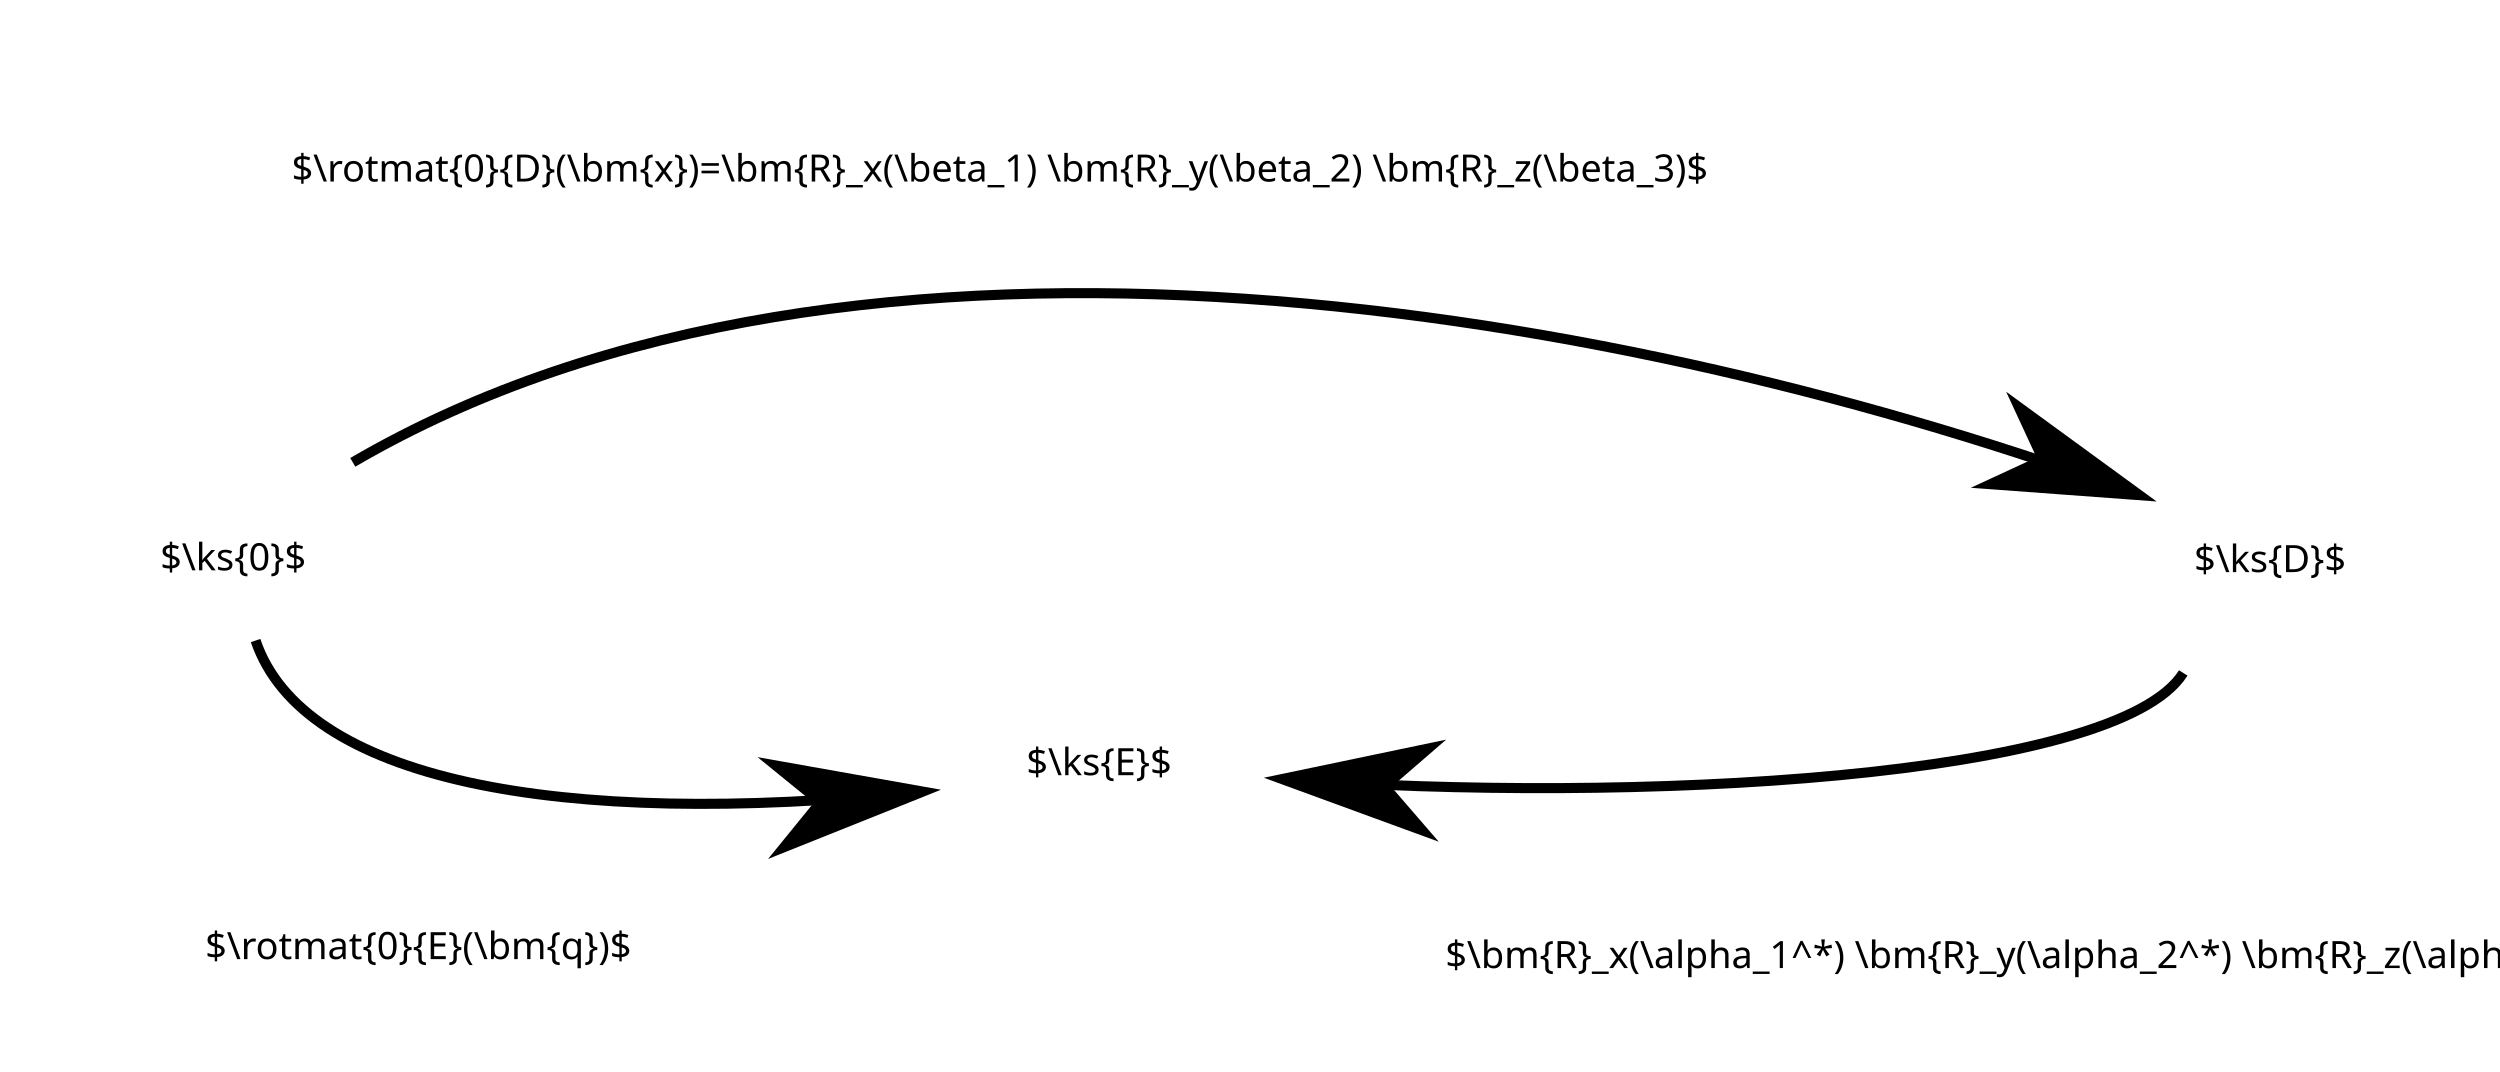
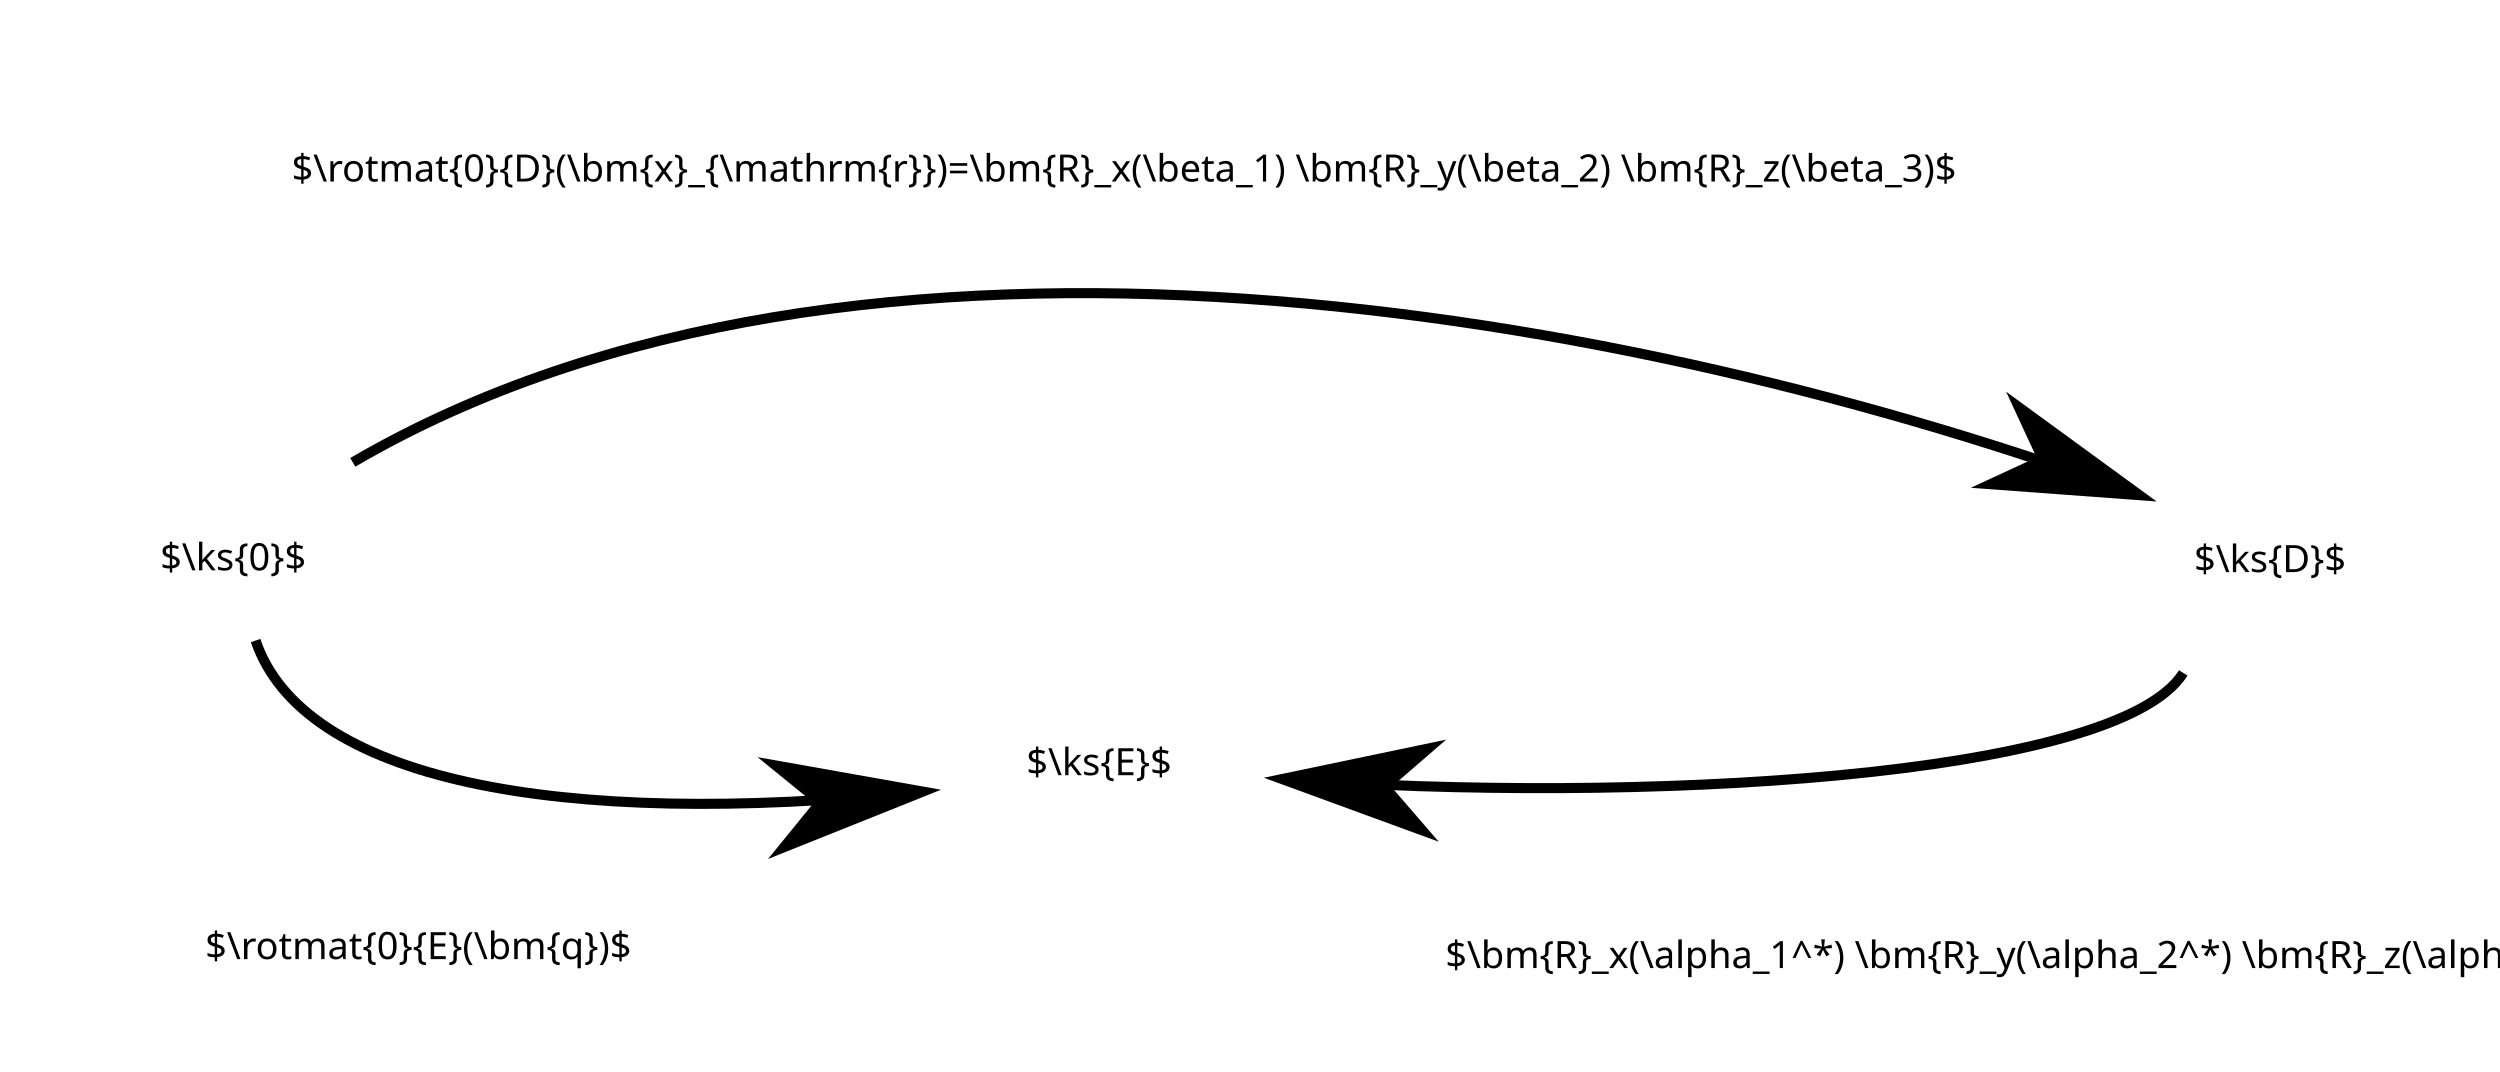
<svg xmlns="http://www.w3.org/2000/svg" width="70mm" height="30mm" viewBox="0 0 248.031 106.299" id="svg2" version="1.1">
  <defs id="defs4">
    <marker orient="auto" refY="0" refX="0" id="Arrow1Lend" style="overflow:visible">
      <path id="path4170" d="M 0,0 5,-5 -12.5,0 5,5 0,0 Z" style="fill:#000000;fill-opacity:1;fill-rule:evenodd;stroke:#000000;stroke-width:1pt;stroke-opacity:1" transform="matrix(-0.8,0,0,-0.8,-10,0)" />
    </marker>
    <marker orient="auto" refY="0" refX="0" id="Arrow1Lend-9" style="overflow:visible">
      <path id="path4170-1" d="M 0,0 5,-5 -12.5,0 5,5 0,0 Z" style="fill:#000000;fill-opacity:1;fill-rule:evenodd;stroke:#000000;stroke-width:1pt;stroke-opacity:1" transform="matrix(-0.8,0,0,-0.8,-10,0)" />
    </marker>
    <marker orient="auto" refY="0" refX="0" id="Arrow1Lend-9-7" style="overflow:visible">
      <path id="path4170-1-0" d="M 0,0 5,-5 -12.5,0 5,5 0,0 Z" style="fill:#000000;fill-opacity:1;fill-rule:evenodd;stroke:#000000;stroke-width:1pt;stroke-opacity:1" transform="matrix(-0.8,0,0,-0.8,-10,0)" />
    </marker>
  </defs>
  <g id="layer1" transform="translate(0,-946.063)">
    <text xml:space="preserve" style="font-style:normal;font-weight:normal;font-size:40px;line-height:125%;font-family:sans-serif;letter-spacing:0px;word-spacing:0px;fill:#000000;fill-opacity:1;stroke:none;stroke-width:1px;stroke-linecap:butt;stroke-linejoin:miter;stroke-opacity:1" x="15.893" y="1002.648" id="text4157">
      <tspan id="tspan4159" x="15.893" y="1002.648" style="font-size:3.75px">$\ks{0}$</tspan>
    </text>
    <path style="fill:none;fill-rule:evenodd;stroke:#000000;stroke-width:1px;stroke-linecap:butt;stroke-linejoin:miter;stroke-opacity:1;marker-end:url(#Arrow1Lend)" d="m 35,991.934 c 50,-29.199 127.143,-15.146 177.143,3.214" id="path4161" />
    <text xml:space="preserve" style="font-style:normal;font-weight:normal;font-size:40px;line-height:125%;font-family:sans-serif;letter-spacing:0px;word-spacing:0px;fill:#000000;fill-opacity:1;stroke:none;stroke-width:1px;stroke-linecap:butt;stroke-linejoin:miter;stroke-opacity:1" x="217.679" y="1002.827" id="text4157-3">
      <tspan id="tspan4159-6" x="217.679" y="1002.827" style="font-size:3.75px">$\ks{D}$</tspan>
    </text>
    <text xml:space="preserve" style="font-style:normal;font-weight:normal;font-size:40px;line-height:125%;font-family:sans-serif;letter-spacing:0px;word-spacing:0px;fill:#000000;fill-opacity:1;stroke:none;stroke-width:1px;stroke-linecap:butt;stroke-linejoin:miter;stroke-opacity:1" x="28.929" y="964.076" id="text4157-7">
-       <tspan id="tspan4159-5" x="28.929" y="964.076" style="font-size:3.75px">$\rotmat{0}{D}(\bm{x})=\bm{R}_x(\beta_1) \bm{R}_y(\beta_2) \bm{R}_z(\beta_3)$</tspan>
+       <tspan id="tspan4159-5" x="28.929" y="964.076" style="font-size:3.75px">$\rotmat{0}{D}(\bm{x}_{\mathrm{r}})=\bm{R}_x(\beta_1) \bm{R}_y(\beta_2) \bm{R}_z(\beta_3)$</tspan>
    </text>
    <text xml:space="preserve" style="font-style:normal;font-weight:normal;font-size:40px;line-height:125%;font-family:sans-serif;letter-spacing:0px;word-spacing:0px;fill:#000000;fill-opacity:1;stroke:none;stroke-width:1px;stroke-linecap:butt;stroke-linejoin:miter;stroke-opacity:1" x="101.83" y="1022.973" id="text4157-35">
      <tspan id="tspan4159-62" x="101.83" y="1022.973" style="font-size:3.75px">$\ks{E}$</tspan>
    </text>
    <path style="fill:none;fill-rule:evenodd;stroke:#000000;stroke-width:1px;stroke-linecap:butt;stroke-linejoin:miter;stroke-opacity:1;marker-end:url(#Arrow1Lend-9)" d="m 25.357,1009.612 c 4.643,13.75 29.643,18.75 66.071,15" id="path4161-2" />
    <path style="fill:none;fill-rule:evenodd;stroke:#000000;stroke-width:1px;stroke-linecap:butt;stroke-linejoin:miter;stroke-opacity:1;marker-end:url(#Arrow1Lend-9-7)" d="m 216.607,1012.827 c -6.607,10.536 -54.821,13.036 -89.286,10.536" id="path4161-2-9" />
    <text xml:space="preserve" style="font-style:normal;font-weight:normal;font-size:40px;line-height:125%;font-family:sans-serif;letter-spacing:0px;word-spacing:0px;fill:#000000;fill-opacity:1;stroke:none;stroke-width:1px;stroke-linecap:butt;stroke-linejoin:miter;stroke-opacity:1" x="20.357" y="1041.219" id="text4157-7-3">
      <tspan id="tspan4159-5-6" x="20.357" y="1041.219" style="font-size:3.75px">$\rotmat{0}{E}(\bm{q})$</tspan>
    </text>
    <text xml:space="preserve" style="font-style:normal;font-weight:normal;font-size:40px;line-height:125%;font-family:sans-serif;letter-spacing:0px;word-spacing:0px;fill:#000000;fill-opacity:1;stroke:none;stroke-width:1px;stroke-linecap:butt;stroke-linejoin:miter;stroke-opacity:1" x="143.393" y="1042.112" id="text4157-7-0">
      <tspan id="tspan4159-5-62" x="143.393" y="1042.112" style="font-size:3.75px">$\bm{R}_x(\alpha_1^*) \bm{R}_y(\alpha_2^*) \bm{R}_z(\alpha_3^*)$</tspan>
    </text>
  </g>
</svg>
